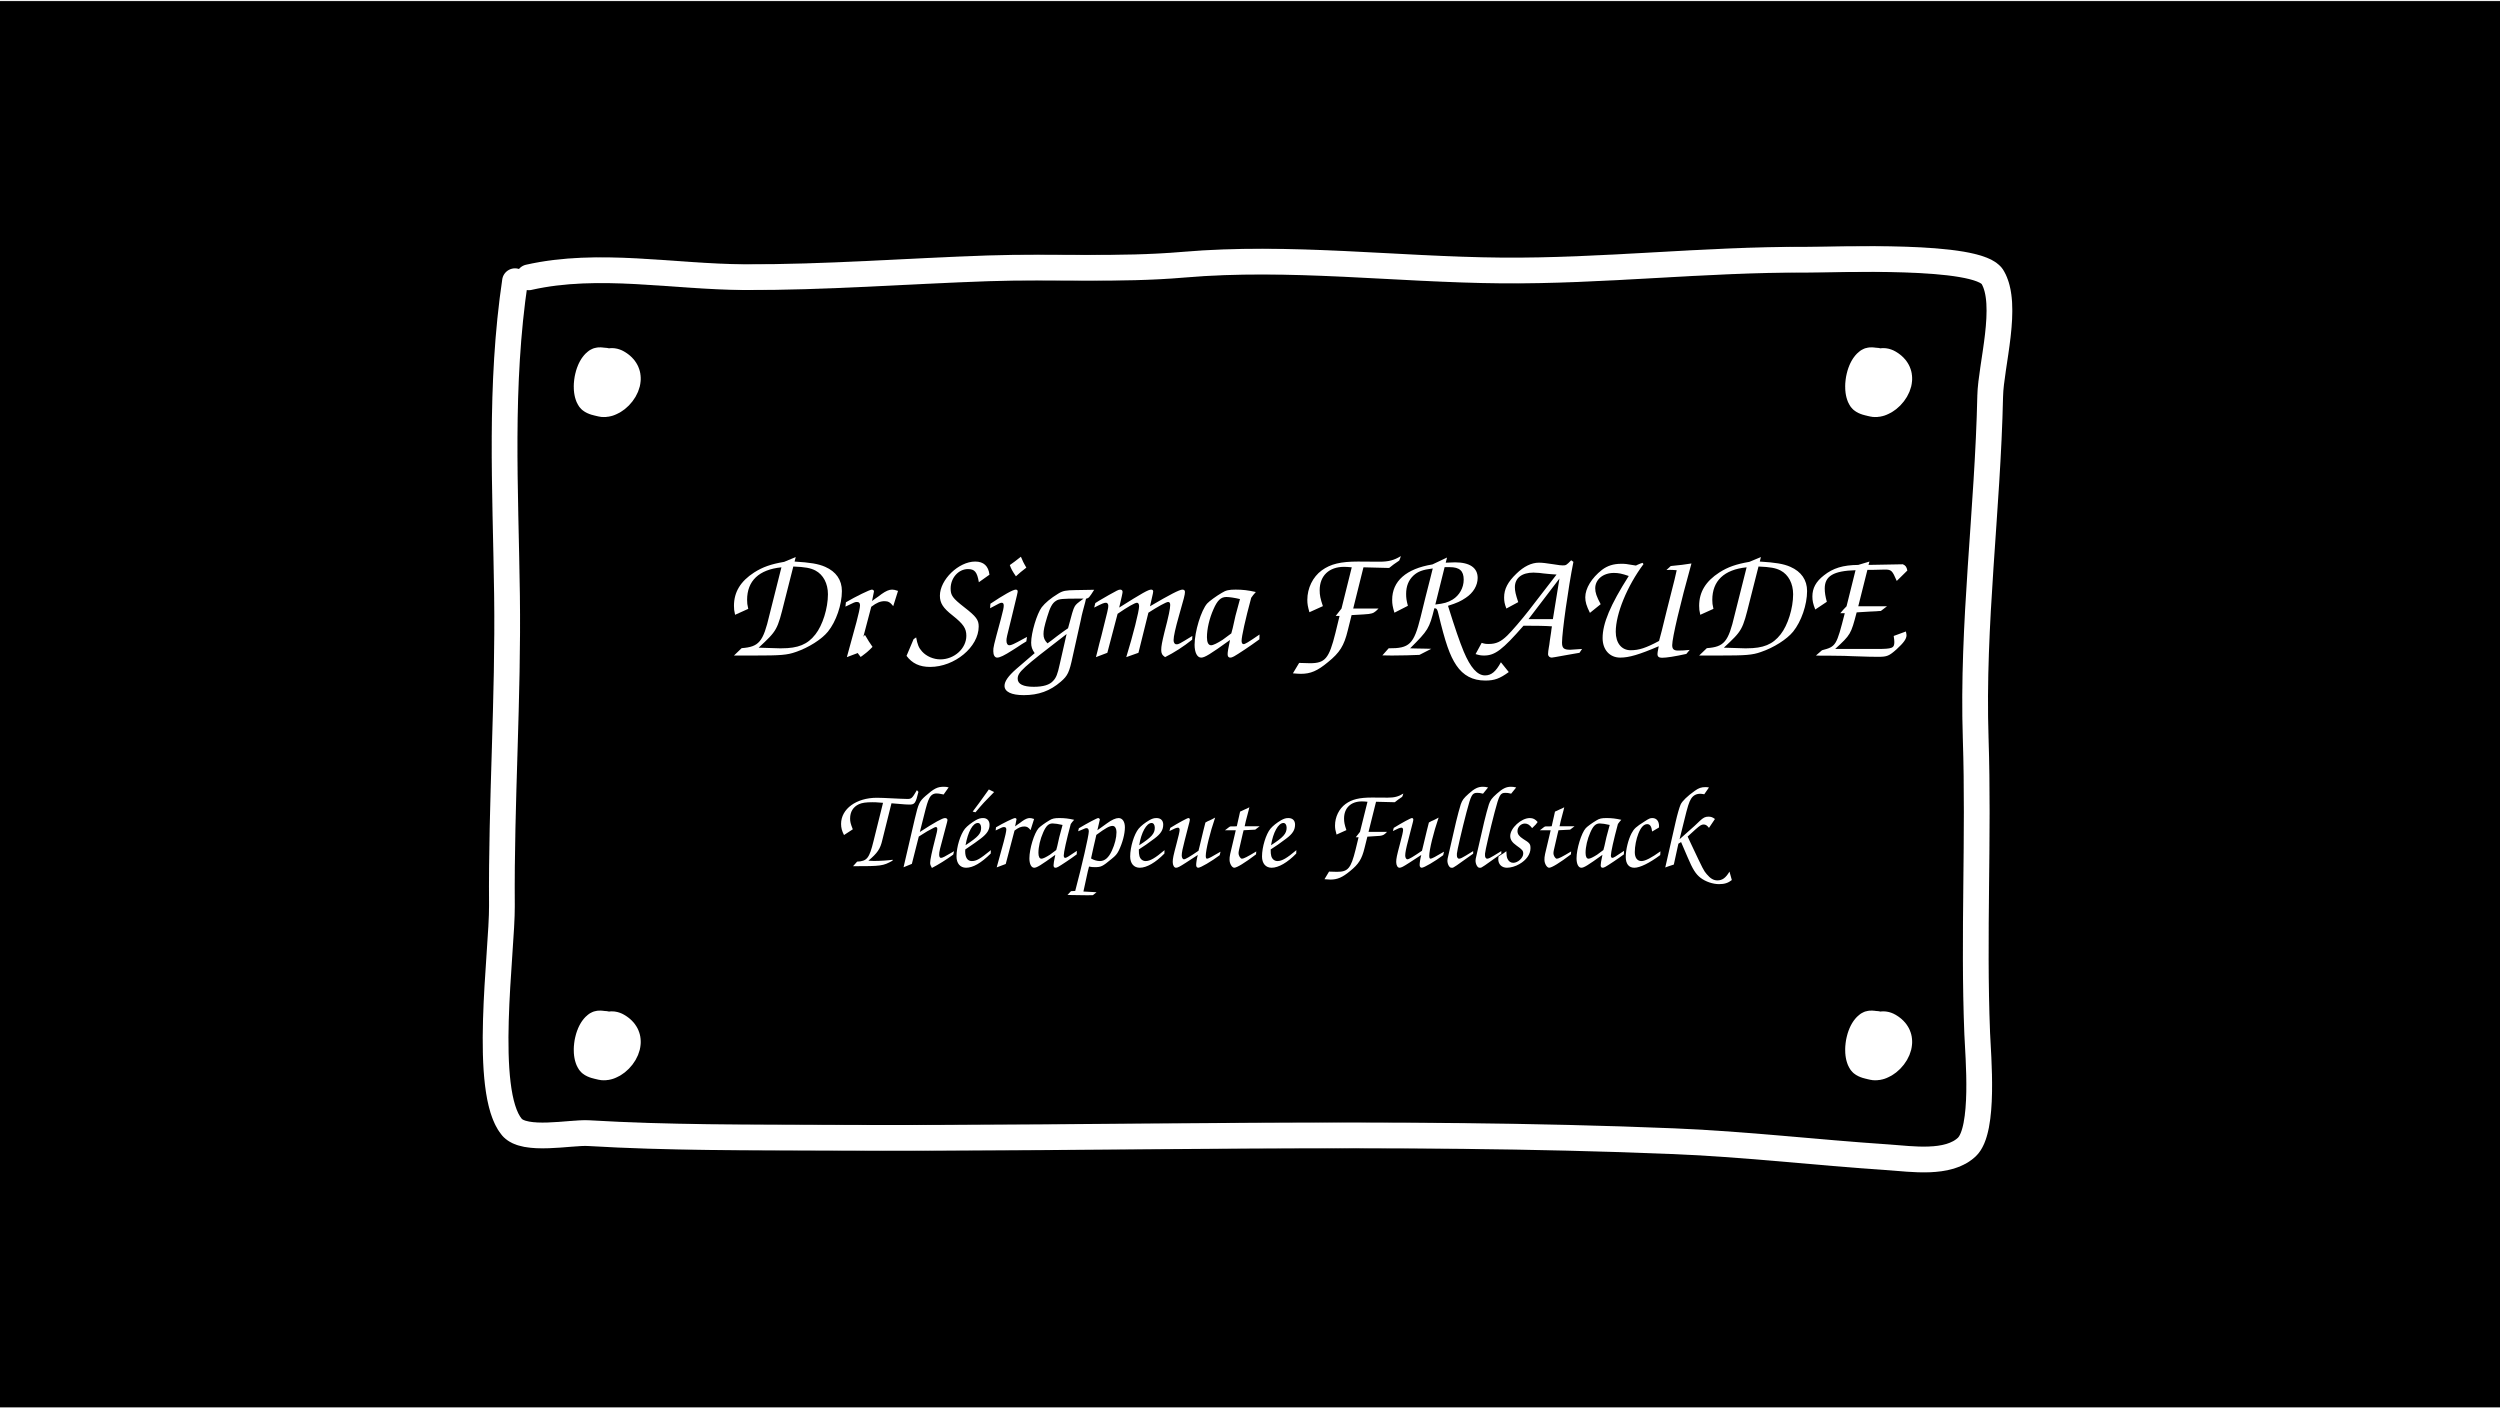
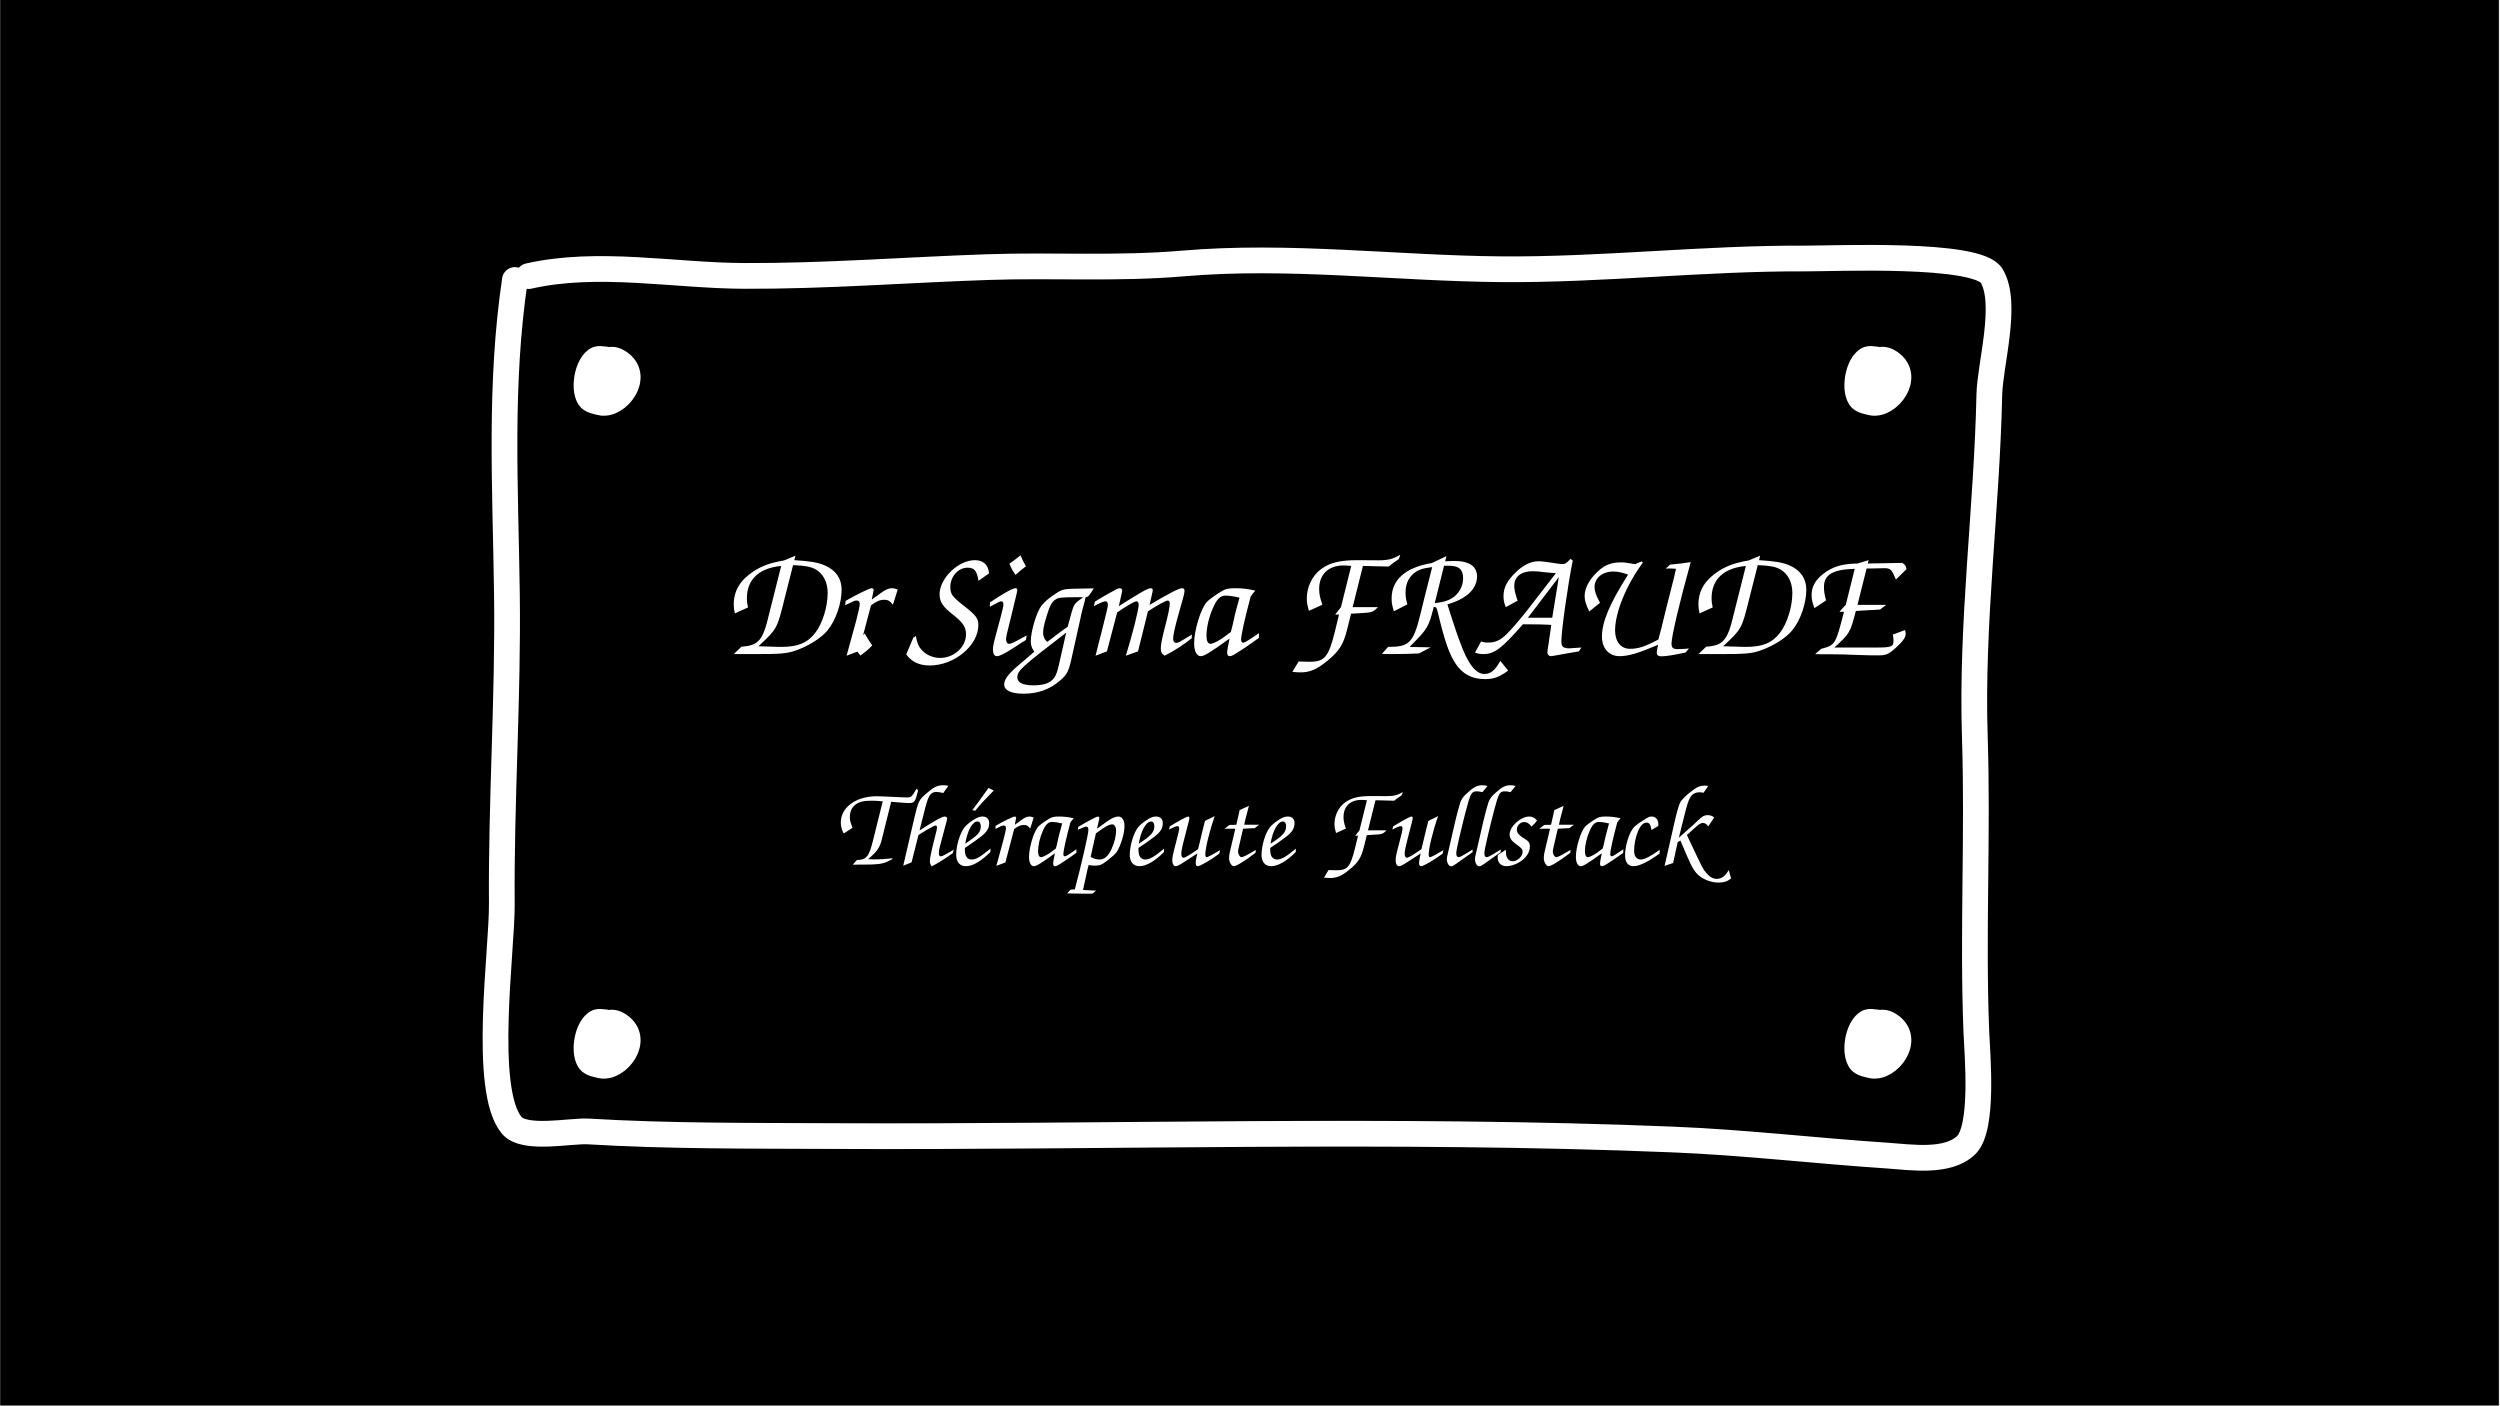
- <svg xmlns="http://www.w3.org/2000/svg" width="100%" height="100%" viewBox="0 0 1920 1081" version="1.1" xml:space="preserve" style="fill-rule:evenodd;clip-rule:evenodd;stroke-linejoin:round;stroke-miterlimit:1.414;">
-   <g transform="matrix(1,0,0,1,-1970,-2605)">
-     <g id="dr-sigma" transform="matrix(1,0,0,1,-3940,2605.84)">
+ <svg xmlns="http://www.w3.org/2000/svg" width="100%" height="100%" viewBox="0 0 1921 1080" version="1.1" xml:space="preserve" style="fill-rule:evenodd;clip-rule:evenodd;stroke-linejoin:round;stroke-miterlimit:1.414;">
+   <g transform="matrix(1,0,0,1,-8,-1180)">
+     <g id="dr-sigma" transform="matrix(1,0,0,1,-5901.87,1180)">
      <rect x="5910" y="0" width="1920" height="1080" />
      <g transform="matrix(1,0,0,1,3940,-1255.01)">
        <path d="M2376.13,1467.14C2429.56,1455.07 2487.37,1466.79 2541.62,1467.02C2604.02,1467.29 2666.53,1462.36 2728.76,1460.25C2779.33,1458.54 2828.46,1461.8 2879.14,1457.45C2960.2,1450.5 3041.85,1461.17 3122.97,1461.89C3200.87,1462.57 3278.94,1453.28 3356.84,1453.64C3379.44,1453.75 3489.38,1448.77 3500.24,1466.9C3512.99,1488.17 3498.96,1535.09 3498.47,1558.29C3496.59,1646.1 3484.45,1733.51 3487.33,1821.4C3489.8,1896.9 3485.49,1972.37 3488.49,2047.77C3489.18,2065.18 3494.44,2121.82 3480.59,2135.04C3466.23,2148.76 3437.8,2144.15 3420.05,2142.97C3364.97,2139.32 3310.9,2132.89 3255.54,2130.62C3039.27,2121.76 2822.91,2129.04 2606.56,2127.96C2544.93,2127.66 2483.36,2128.08 2421.92,2124.42C2408.28,2123.61 2372.78,2131.4 2363.04,2119.68C2340.32,2092.35 2355.75,1984.82 2355.47,1949.81C2354.84,1870.19 2360.48,1790.42 2359.38,1710.93C2358.25,1629.08 2353.5,1550.55 2365.64,1469.26" style="fill:none;stroke:white;stroke-width:19.8px;stroke-linecap:round;stroke-miterlimit:1.5;stroke-dasharray:0,0.99,0,0;" />
      </g>
      <g>
        <g transform="matrix(1,0,0,1,3933.44,-1255.01)">
          <path d="M2441.47,1531.19C2439.23,1531.19 2436.78,1530.15 2434.71,1531.52C2427.6,1536.27 2424.73,1553.72 2429.31,1560.58C2430.93,1563.02 2435.52,1563.66 2438.09,1564.3C2450.61,1567.43 2469.35,1543.72 2451.27,1532.88C2439.33,1525.71 2432.64,1546.78 2438.43,1551.12C2443.78,1555.13 2453.38,1545.64 2449.92,1541.32C2444.72,1534.83 2438.54,1545.83 2441.81,1549.1C2444.39,1551.68 2448.44,1545.53 2447.89,1543.35C2447.14,1540.36 2440.46,1541.31 2440.46,1544.37" style="fill:none;stroke:white;stroke-width:19.8px;stroke-linecap:round;stroke-miterlimit:1.5;stroke-dasharray:0,0.99,0,0;" />
        </g>
        <g transform="matrix(1,0,0,1,3933.44,-745.638)">
          <path d="M2441.47,1531.19C2439.23,1531.19 2436.78,1530.15 2434.71,1531.52C2427.6,1536.27 2424.73,1553.72 2429.31,1560.58C2430.93,1563.02 2435.52,1563.66 2438.09,1564.3C2450.61,1567.43 2469.35,1543.72 2451.27,1532.88C2439.33,1525.71 2432.64,1546.78 2438.43,1551.12C2443.78,1555.13 2453.38,1545.64 2449.92,1541.32C2444.72,1534.83 2438.54,1545.83 2441.81,1549.1C2444.39,1551.68 2448.44,1545.53 2447.89,1543.35C2447.14,1540.36 2440.46,1541.31 2440.46,1544.37" style="fill:none;stroke:white;stroke-width:19.8px;stroke-linecap:round;stroke-miterlimit:1.5;stroke-dasharray:0,0.99,0,0;" />
        </g>
        <g transform="matrix(1,0,0,1,4909.89,-745.638)">
          <path d="M2441.47,1531.19C2439.23,1531.19 2436.78,1530.15 2434.71,1531.52C2427.6,1536.27 2424.73,1553.72 2429.31,1560.58C2430.93,1563.02 2435.52,1563.66 2438.09,1564.3C2450.61,1567.43 2469.35,1543.72 2451.27,1532.88C2439.33,1525.71 2432.64,1546.78 2438.43,1551.12C2443.78,1555.13 2453.38,1545.64 2449.92,1541.32C2444.72,1534.83 2438.54,1545.83 2441.81,1549.1C2444.39,1551.68 2448.44,1545.53 2447.89,1543.35C2447.14,1540.36 2440.46,1541.31 2440.46,1544.37" style="fill:none;stroke:white;stroke-width:19.8px;stroke-linecap:round;stroke-miterlimit:1.5;stroke-dasharray:0,0.99,0,0;" />
        </g>
        <g transform="matrix(1,0,0,1,4909.89,-1255.01)">
          <path d="M2441.47,1531.19C2439.23,1531.19 2436.78,1530.15 2434.71,1531.52C2427.6,1536.27 2424.73,1553.72 2429.31,1560.58C2430.93,1563.02 2435.52,1563.66 2438.09,1564.3C2450.61,1567.43 2469.35,1543.72 2451.27,1532.88C2439.33,1525.71 2432.64,1546.78 2438.43,1551.12C2443.78,1555.13 2453.38,1545.64 2449.92,1541.32C2444.72,1534.83 2438.54,1545.83 2441.81,1549.1C2444.39,1551.68 2448.44,1545.53 2447.89,1543.35C2447.14,1540.36 2440.46,1541.31 2440.46,1544.37" style="fill:none;stroke:white;stroke-width:19.8px;stroke-linecap:round;stroke-miterlimit:1.5;stroke-dasharray:0,0.99,0,0;" />
        </g>
      </g>
      <g transform="matrix(1,0,0,1,-3.13776e-11,-66.7121)">
        <g transform="matrix(1,0,0,1,4232.9,-1256.39)">
          <text x="2317.83px" y="1987.51px" style="font-family:'Boogaloo-Regular', 'Boogaloo', cursive;font-size:90px;fill:white;">Thérapeute Fullstack</text>
        </g>
        <g transform="matrix(1,0,0,1,4239.7,-974.381)">
          <text x="2223.39px" y="1543.7px" style="font-family:'Boogaloo-Regular', 'Boogaloo', cursive;font-size:123.176px;fill:white;">Dr<tspan x="2312.32px " y="1543.7px ">.</tspan> Sigma FRAUDE</text>
        </g>
      </g>
    </g>
  </g>
</svg>
